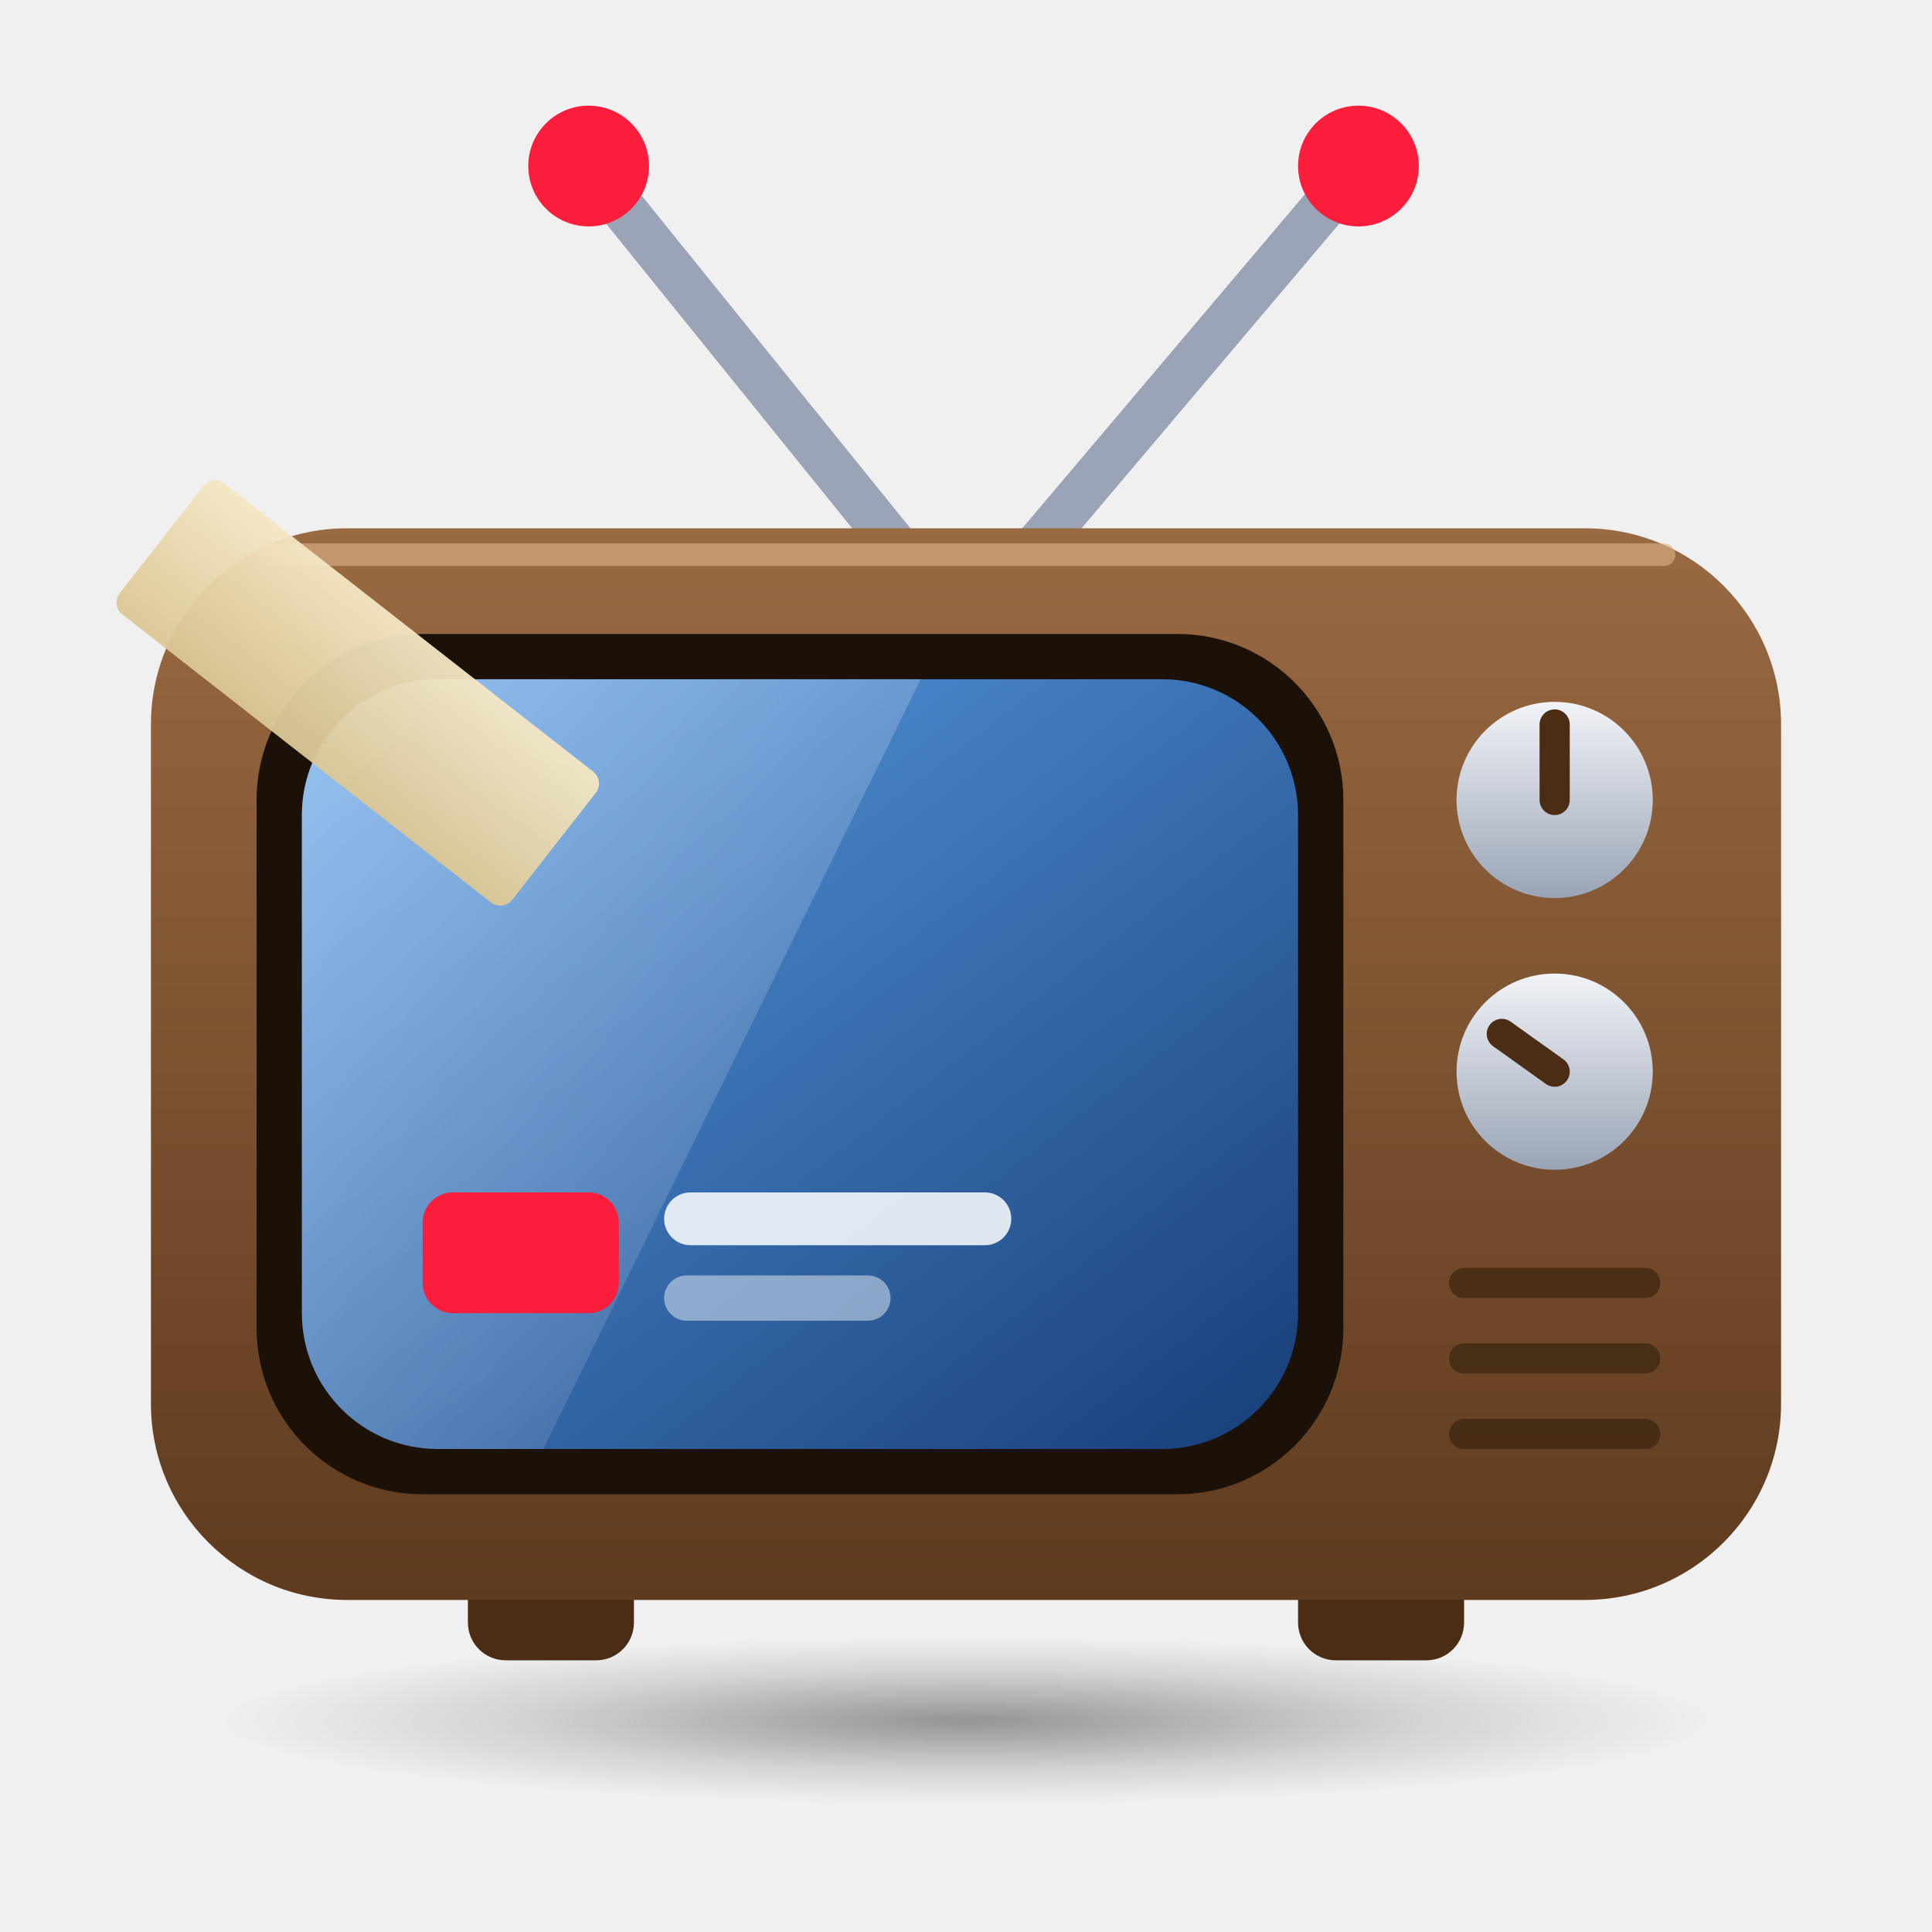
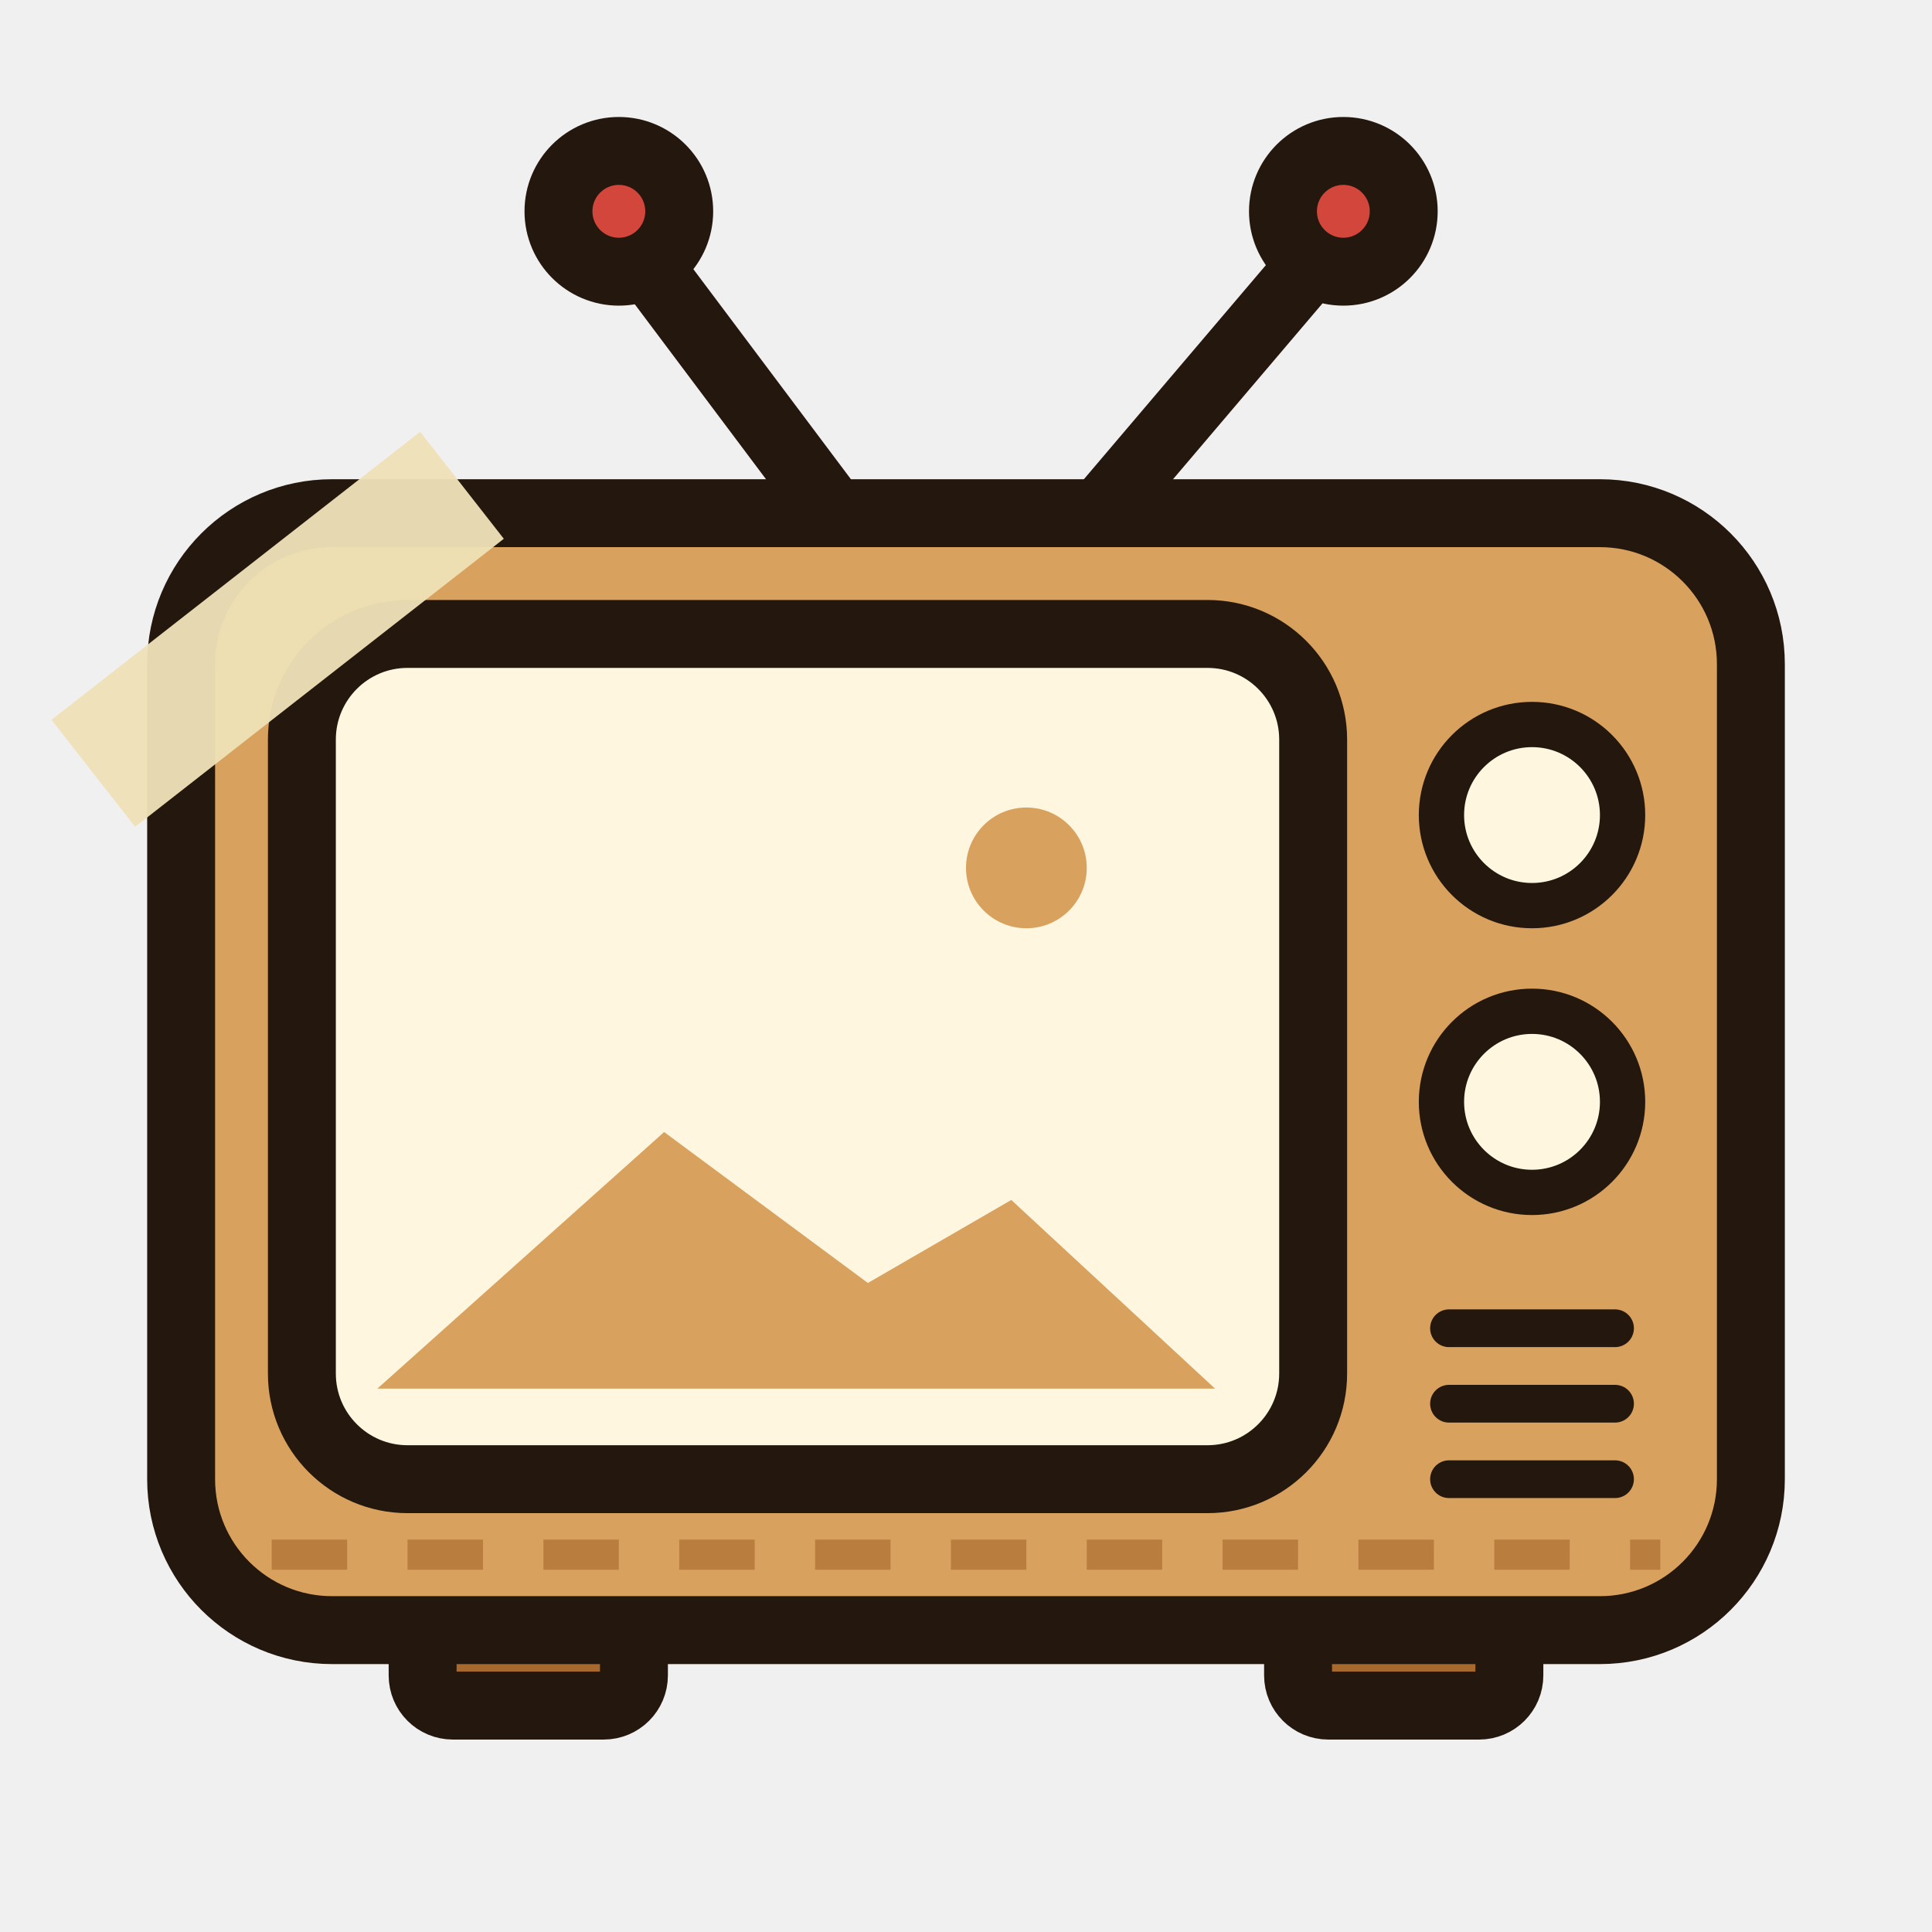
<svg xmlns="http://www.w3.org/2000/svg" viewBox="0 0 256 256">
-   <defs>
-     <radialGradient id="ground" cx=".5" cy=".5" r=".5">
-       <stop offset="0" stop-color="#000" stop-opacity=".38" />
-       <stop offset=".6" stop-color="#000" stop-opacity=".12" />
-       <stop offset="1" stop-color="#000" stop-opacity="0" />
-     </radialGradient>
-     <linearGradient id="wood" x1="0" y1="0" x2="0" y2="1">
-       <stop offset="0" stop-color="#9A6A42" stop-opacity="1" />
-       <stop offset="1" stop-color="#5E3A1E" stop-opacity="1" />
-     </linearGradient>
-     <linearGradient id="crt" x1="0" y1="0" x2="1" y2="1">
-       <stop offset="0" stop-color="#5BA0E8" stop-opacity="1" />
-       <stop offset="1" stop-color="#173E78" stop-opacity="1" />
-     </linearGradient>
-     <linearGradient id="glare" x1="0" y1="0" x2="1" y2="1">
-       <stop offset="0" stop-color="#FFFFFF" stop-opacity="0.38" />
-       <stop offset="1" stop-color="#FFFFFF" stop-opacity="0" />
-     </linearGradient>
-     <linearGradient id="knob" x1="0" y1="0" x2="0" y2="1">
-       <stop offset="0" stop-color="#F1F3F7" stop-opacity="1" />
-       <stop offset="1" stop-color="#9AA4B6" stop-opacity="1" />
-     </linearGradient>
-     <linearGradient id="tape" x1="0" y1="0" x2="0" y2="1">
-       <stop offset="0" stop-color="#F4E7C4" stop-opacity="0.95" />
-       <stop offset="1" stop-color="#DCC795" stop-opacity="0.95" />
-     </linearGradient>
-   </defs>
-   <ellipse cx="128" cy="228" rx="100" ry="11" fill="url(#ground)" />
-   <g stroke="#9AA4B6" stroke-width="6" stroke-linecap="round">
-     <path d="M120 74L78 22" />
-     <path d="M136 74l44-52" />
-   </g>
-   <circle cx="78" cy="22" r="8" fill="#FA1D3C" />
-   <circle cx="180" cy="22" r="8" fill="#FA1D3C" />
-   <rect x="62" y="206" width="22" height="14" rx="5" fill="#4A2D14" />
-   <rect x="172" y="206" width="22" height="14" rx="5" fill="#4A2D14" />
-   <rect x="20" y="70" width="216" height="142" rx="26" fill="url(#wood)" />
-   <rect x="34" y="72" width="188" height="3" rx="1.5" fill="#E0B48A" opacity=".6" />
-   <rect x="34" y="84" width="144" height="114" rx="22" fill="#1B1108" />
-   <rect x="40" y="90" width="132" height="102" rx="18" fill="url(#crt)" />
-   <path d="M40 108a18 18 0 0 1 18-18h64L72 192H58a18 18 0 0 1-18-18z" fill="url(#glare)" />
-   <rect x="56" y="158" width="26" height="16" rx="4" fill="#FA1D3C" />
-   <rect x="88" y="158" width="46" height="7" rx="3.5" fill="#fff" opacity=".85" />
-   <rect x="88" y="169" width="30" height="6" rx="3" fill="#fff" opacity=".45" />
-   <circle cx="206" cy="106" r="13" fill="url(#knob)" />
-   <path d="M206 96v10" stroke="#4A2D14" stroke-width="4" stroke-linecap="round" />
-   <circle cx="206" cy="142" r="13" fill="url(#knob)" />
-   <path d="M199 137l7 5" stroke="#4A2D14" stroke-width="4" stroke-linecap="round" />
-   <g stroke="#3B2410" stroke-width="4" stroke-linecap="round" opacity=".7">
-     <path d="M194 170h24M194 180h24M194 190h24" />
-   </g>
-   <g transform="rotate(38 46 92)">
-     <rect x="14" y="80" width="66" height="22" rx="2" fill="url(#tape)" />
+   <path d="M112 70L82 30" stroke="#24170D" stroke-width="9" stroke-linecap="round" />
+   <path d="M144 70L178 30" stroke="#24170D" stroke-width="9" stroke-linecap="round" />
+   <circle cx="82" cy="28" r="8" fill="#D2463C" stroke="#24170D" stroke-width="9" />
+   <circle cx="178" cy="28" r="8" fill="#D2463C" stroke="#24170D" stroke-width="9" />
+   <rect x="56" y="212" width="28" height="14" rx="4" fill="#A8692F" stroke="#24170D" stroke-width="9" stroke-linejoin="round" />
+   <rect x="172" y="212" width="28" height="14" rx="4" fill="#A8692F" stroke="#24170D" stroke-width="9" stroke-linejoin="round" />
+   <rect x="24" y="68" width="208" height="148" rx="20" fill="#D9A15E" stroke="#24170D" stroke-width="9" />
+   <rect x="40" y="84" width="134" height="112" rx="14" fill="#FFF6E0" stroke="#24170D" stroke-width="9" />
+   <path d="M50 184l38 -34l27 20l19 -11l27 25z" fill="#D9A15E" />
+   <circle cx="136" cy="115" r="8" fill="#D9A15E" />
+   <circle cx="203" cy="108" r="12" fill="#FFF6E0" stroke="#24170D" stroke-width="6" />
+   <circle cx="203" cy="146" r="12" fill="#FFF6E0" stroke="#24170D" stroke-width="6" />
+   <path d="M192 176h22M192 186h22M192 196h22" stroke="#24170D" stroke-width="5" stroke-linecap="round" />
+   <path d="M36 206h184" stroke="#B97E3E" stroke-width="4" stroke-dasharray="10 8" />
+   <g transform="rotate(-38 36 84)">
+     <rect x="6" y="75" width="62" height="18" fill="#EFE2B8" opacity=".95" />
  </g>
</svg>
